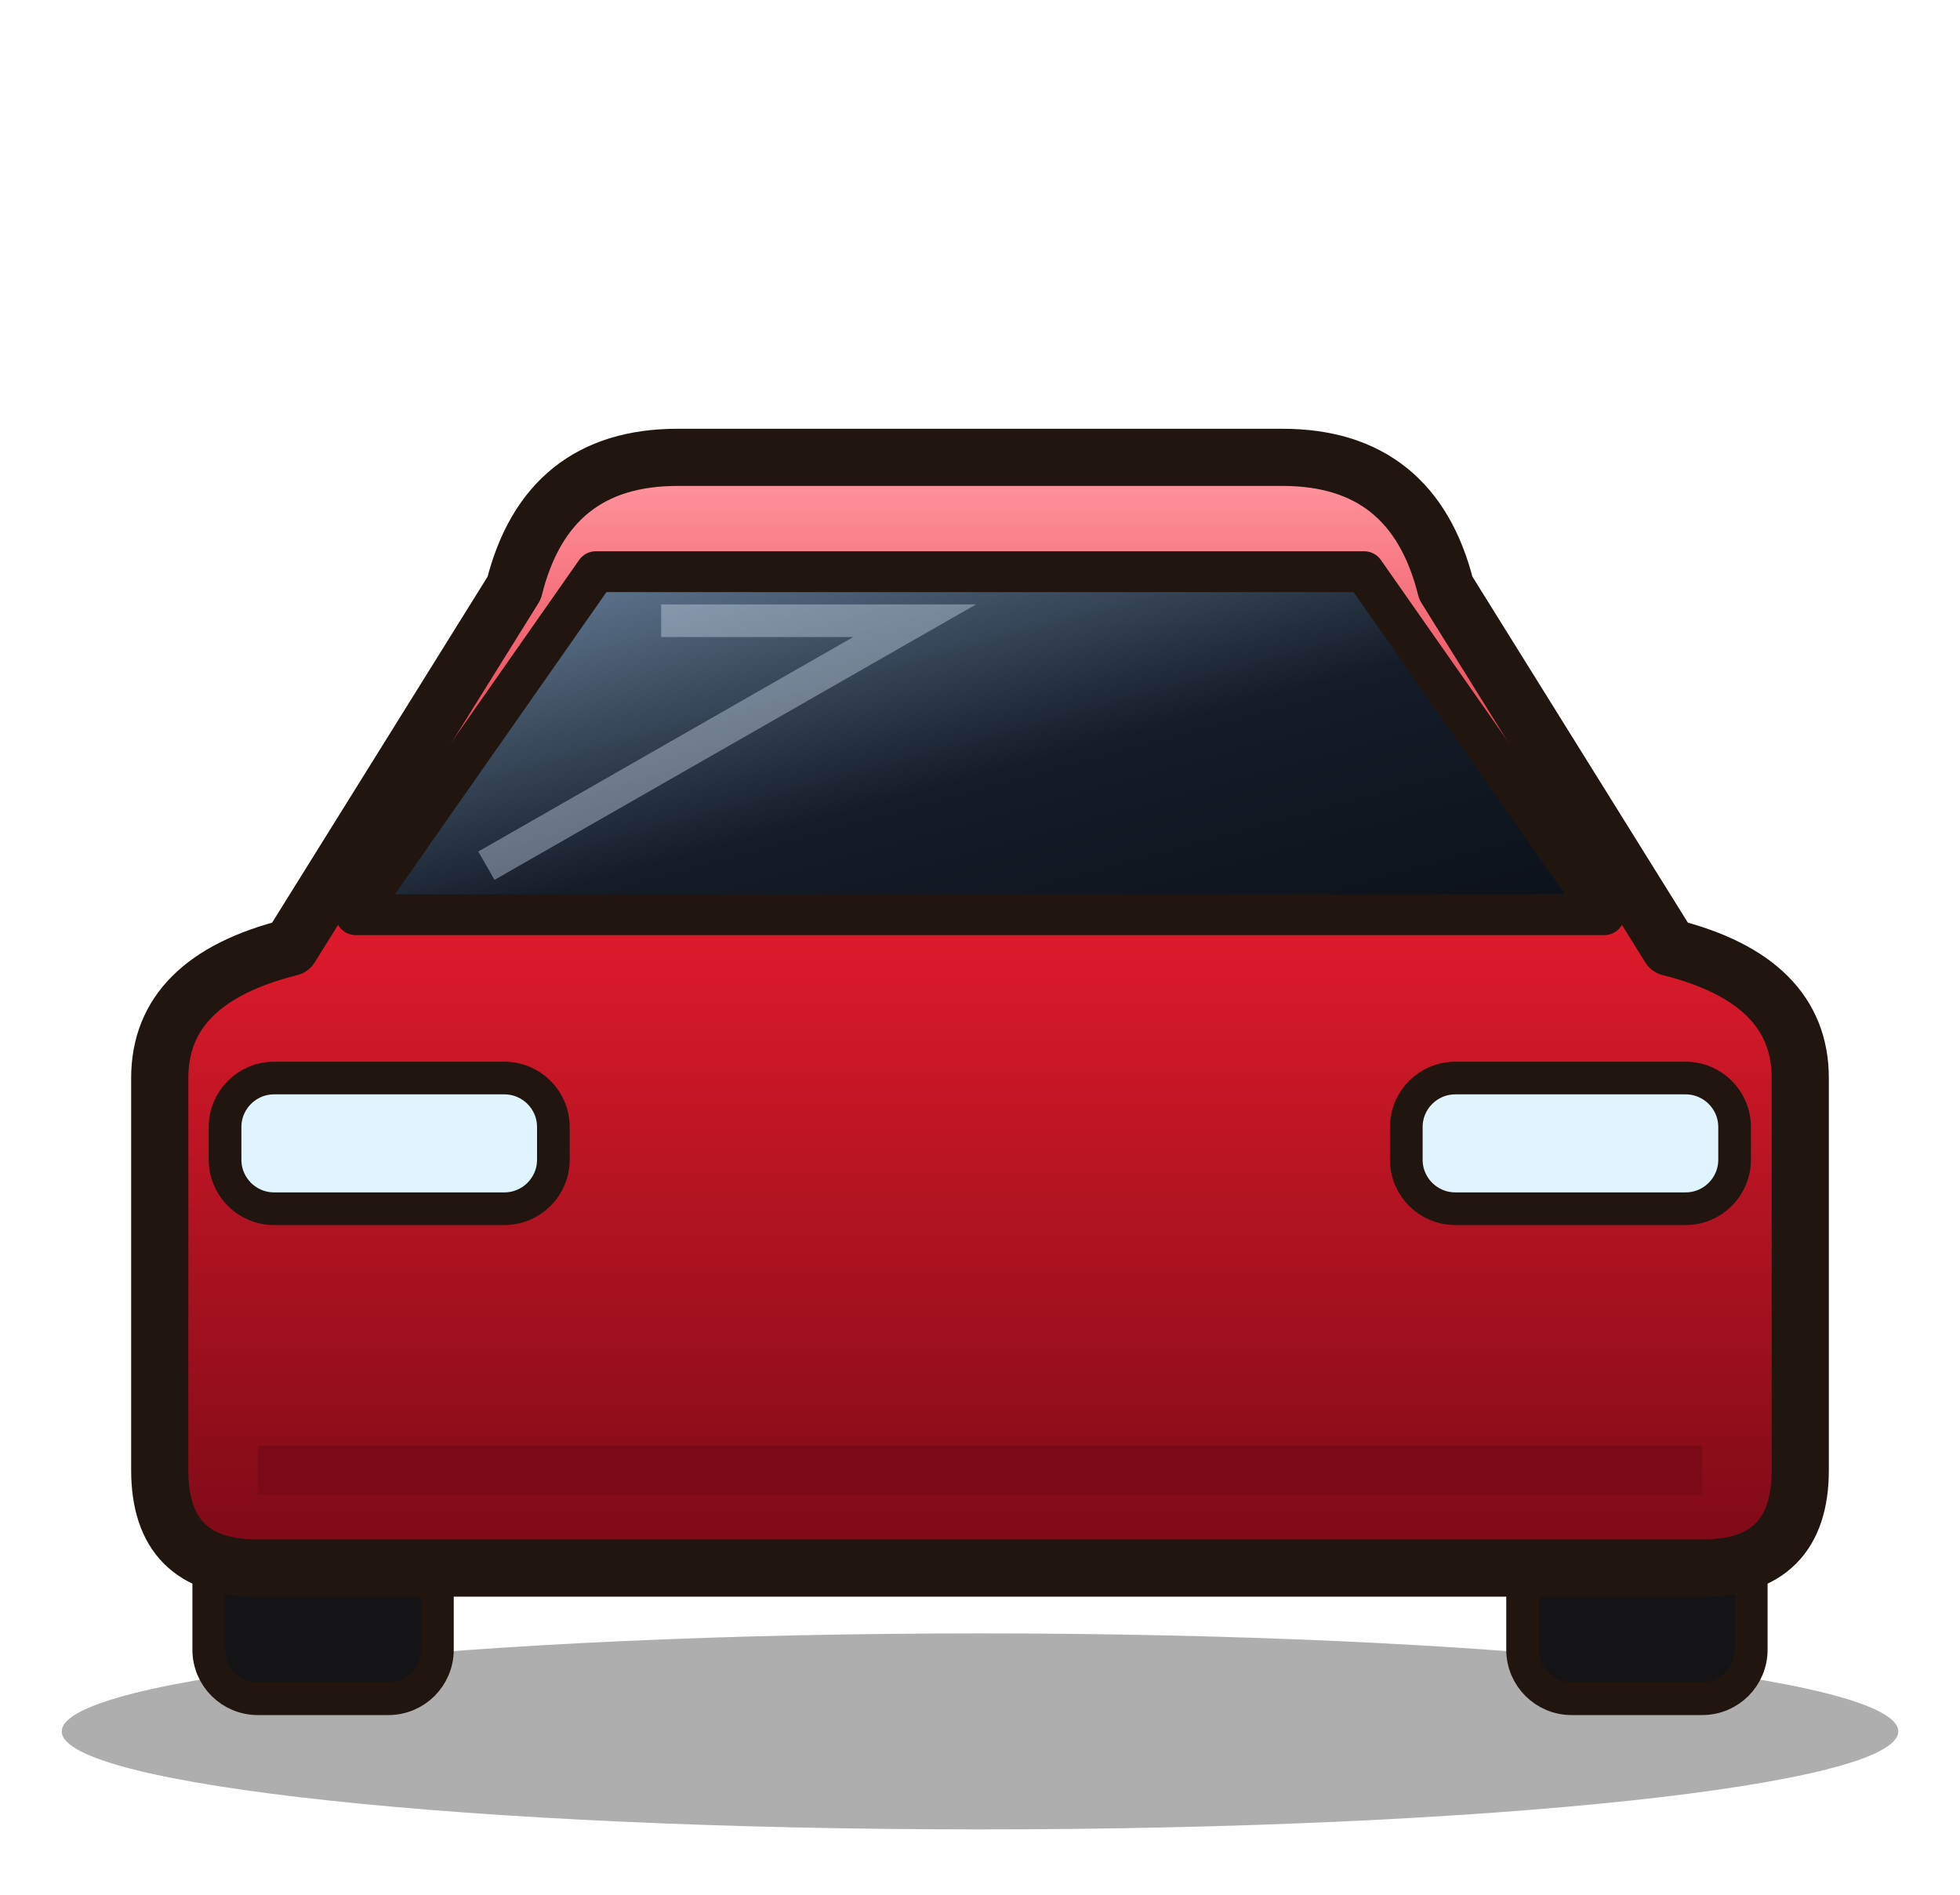
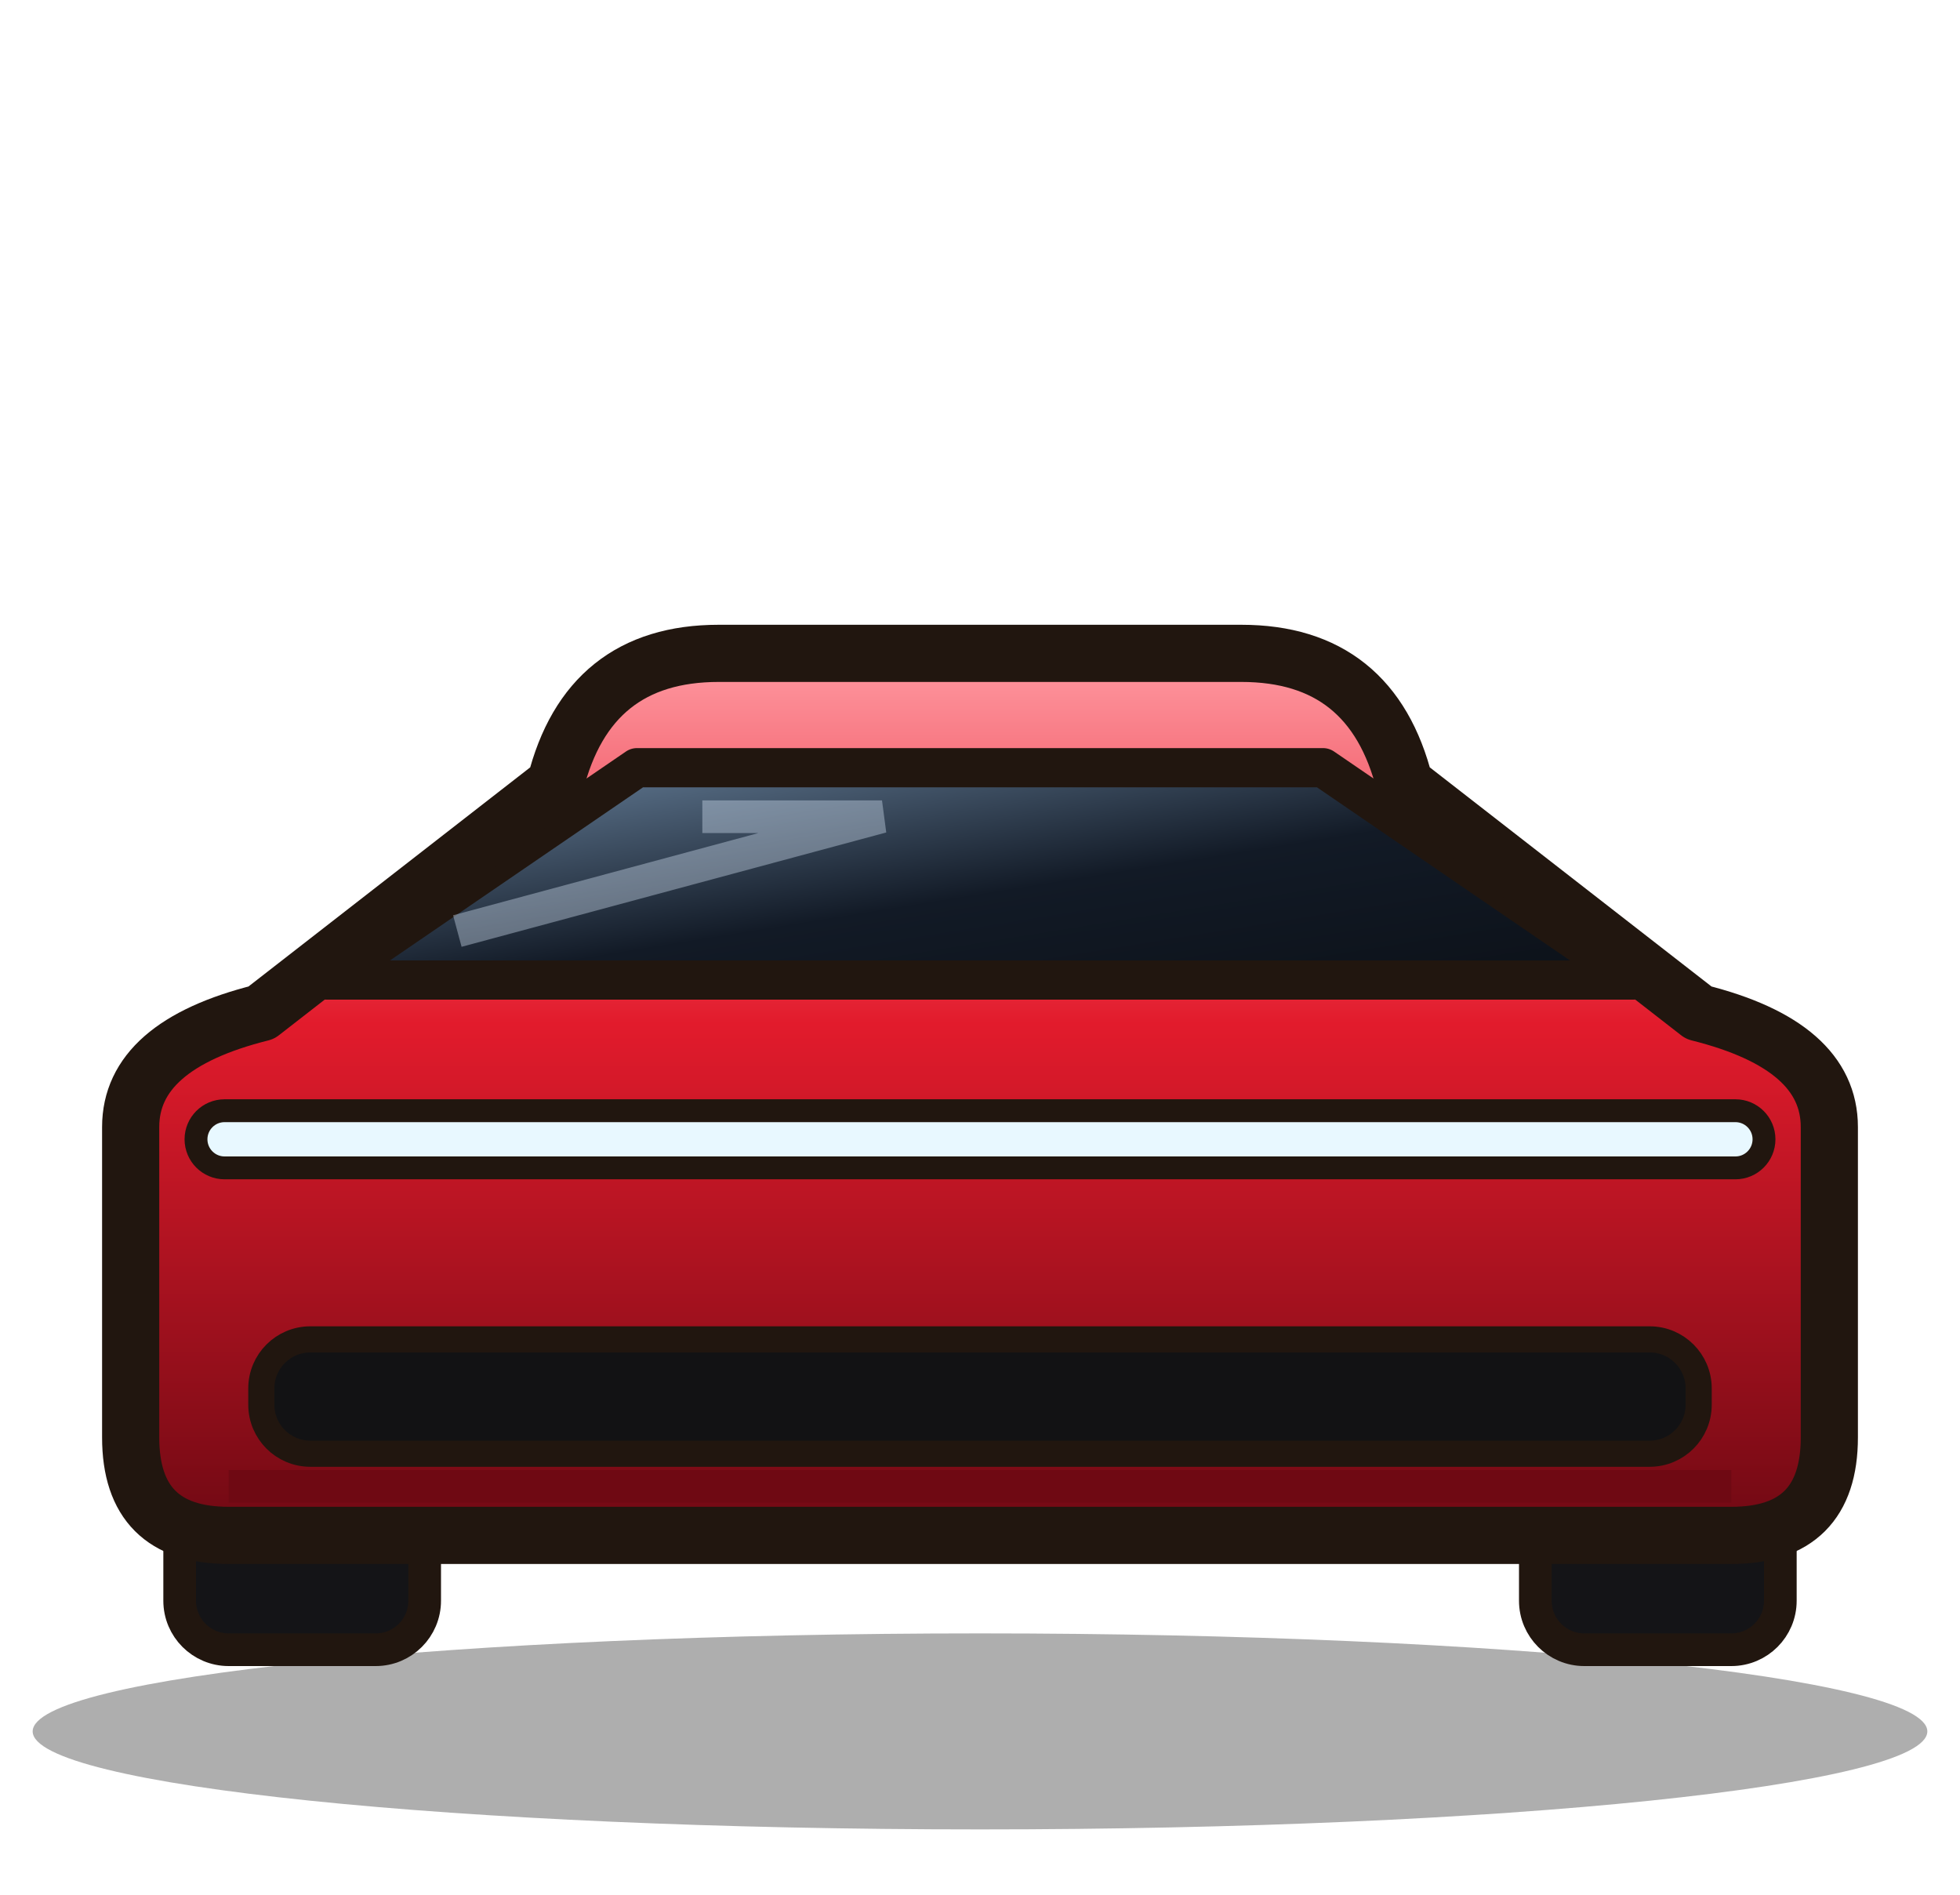
<svg xmlns="http://www.w3.org/2000/svg" viewBox="0 0 120 116" width="120" height="116">
  <defs>
    <linearGradient id="hroadster2" x1="0" y1="0" x2="0" y2="1">
      <stop offset="0" stop-color="#ff9aa2" />
-       <stop offset=".4" stop-color="#e21b2c" />
-       <stop offset="1" stop-color="#7a0a16" />
+       <stop offset=".42" stop-color="#e21b2c" />
+       <stop offset="1" stop-color="#6f0913" />
    </linearGradient>
    <linearGradient id="vroadster2" x1="0" y1="0" x2="1" y2="1">
      <stop offset="0" stop-color="#6f8aa6" />
-       <stop offset=".55" stop-color="#141c28" />
+       <stop offset=".55" stop-color="#121a26" />
      <stop offset="1" stop-color="#0c1118" />
    </linearGradient>
    <clipPath id="froadster2">
-       <path d="M9.78 90 L9.78 66 Q9.78 60 17.78 58 L31.48 36 Q33.48 28 41.48 28 L78.52 28 Q86.52 28 88.52 36 L102.22 58 Q110.22 60 110.22 66 L110.22 90 Q110.22 96 104.22 96 L15.78 96 Q9.78 96 9.78 90 Z" />
+       <path d="M8 88 L8 69 Q8 64 16 62 L34 48 Q36 40 44 40 L76 40 Q84 40 86 48 L104 62 Q112 64 112 69 L112 88 Q112 94 106 94 L14 94 Q8 94 8 88 Z" />
    </clipPath>
  </defs>
-   <ellipse cx="60" cy="106" rx="56.22" ry="6" fill="#000" opacity=".32" />
-   <rect x="12.78" y="92" width="14" height="12" rx="3" fill="#141417" stroke="#21160f" stroke-width="2" />
-   <rect x="93.22" y="92" width="14" height="12" rx="3" fill="#141417" stroke="#21160f" stroke-width="2" />
-   <path d="M9.78 90 L9.78 66 Q9.78 60 17.78 58 L31.48 36 Q33.48 28 41.48 28 L78.52 28 Q86.52 28 88.52 36 L102.22 58 Q110.22 60 110.22 66 L110.22 90 Q110.22 96 104.22 96 L15.78 96 Q9.78 96 9.78 90 Z" fill="url(#hroadster2)" />
-   <path d="M36.48 35 L83.52 35 L98.22 56 L21.78 56 Z" fill="url(#vroadster2)" stroke="#21160f" stroke-width="2.5" stroke-linejoin="round" />
-   <path d="M40.48 38 L56 38 L29.78 53" stroke="#cfe0f0" stroke-opacity=".4" stroke-width="2" fill="none" />
-   <rect x="13.78" y="66" width="20.1" height="8" rx="3" fill="#dff4ff" stroke="#21160f" stroke-width="2" />
-   <rect x="86.1" y="66" width="20.1" height="8" rx="3" fill="#dff4ff" stroke="#21160f" stroke-width="2" />
-   <path d="M15.78 90 L104.22 90" stroke="#7a0a16" stroke-width="3" />
-   <path d="M9.78 90 L9.78 66 Q9.78 60 17.78 58 L31.48 36 Q33.48 28 41.48 28 L78.52 28 Q86.52 28 88.52 36 L102.22 58 Q110.22 60 110.22 66 L110.22 90 Q110.22 96 104.22 96 L15.78 96 Q9.78 96 9.78 90 Z" fill="none" stroke="#21160f" stroke-width="3.5" stroke-linejoin="round" />
+   <ellipse cx="60" cy="106" rx="58" ry="6" fill="#000" opacity=".32" />
+   <rect x="11" y="89" width="15" height="12" rx="3" fill="#141417" stroke="#21160f" stroke-width="2" />
+   <rect x="94" y="89" width="15" height="12" rx="3" fill="#141417" stroke="#21160f" stroke-width="2" />
+   <path d="M8 88 L8 69 Q8 64 16 62 L34 48 Q36 40 44 40 L76 40 Q84 40 86 48 L104 62 Q112 64 112 69 L112 88 Q112 94 106 94 L14 94 Q8 94 8 88 Z" fill="url(#hroadster2)" />
+   <path d="M39 47 L81 47 L100 60 L20 60 Z" fill="url(#vroadster2)" stroke="#21160f" stroke-width="2.4" stroke-linejoin="round" />
+   <path d="M43 50 L54 50 L28 57" stroke="#cfe0f0" stroke-opacity=".4" stroke-width="2" fill="none" />
+   <rect x="12" y="68" width="96" height="3.5" rx="1.75" fill="#e8f8ff" stroke="#21160f" stroke-width="1.4" />
+   <rect x="16" y="82" width="88" height="7" rx="3" fill="#121214" stroke="#21160f" stroke-width="1.6" />
+   <path d="M14 91 L106 91" stroke="#6f0913" stroke-width="2" />
+   <path d="M8 88 L8 69 Q8 64 16 62 L34 48 Q36 40 44 40 L76 40 Q84 40 86 48 L104 62 Q112 64 112 69 L112 88 Q112 94 106 94 L14 94 Q8 94 8 88 Z" fill="none" stroke="#21160f" stroke-width="3.5" stroke-linejoin="round" />
</svg>
